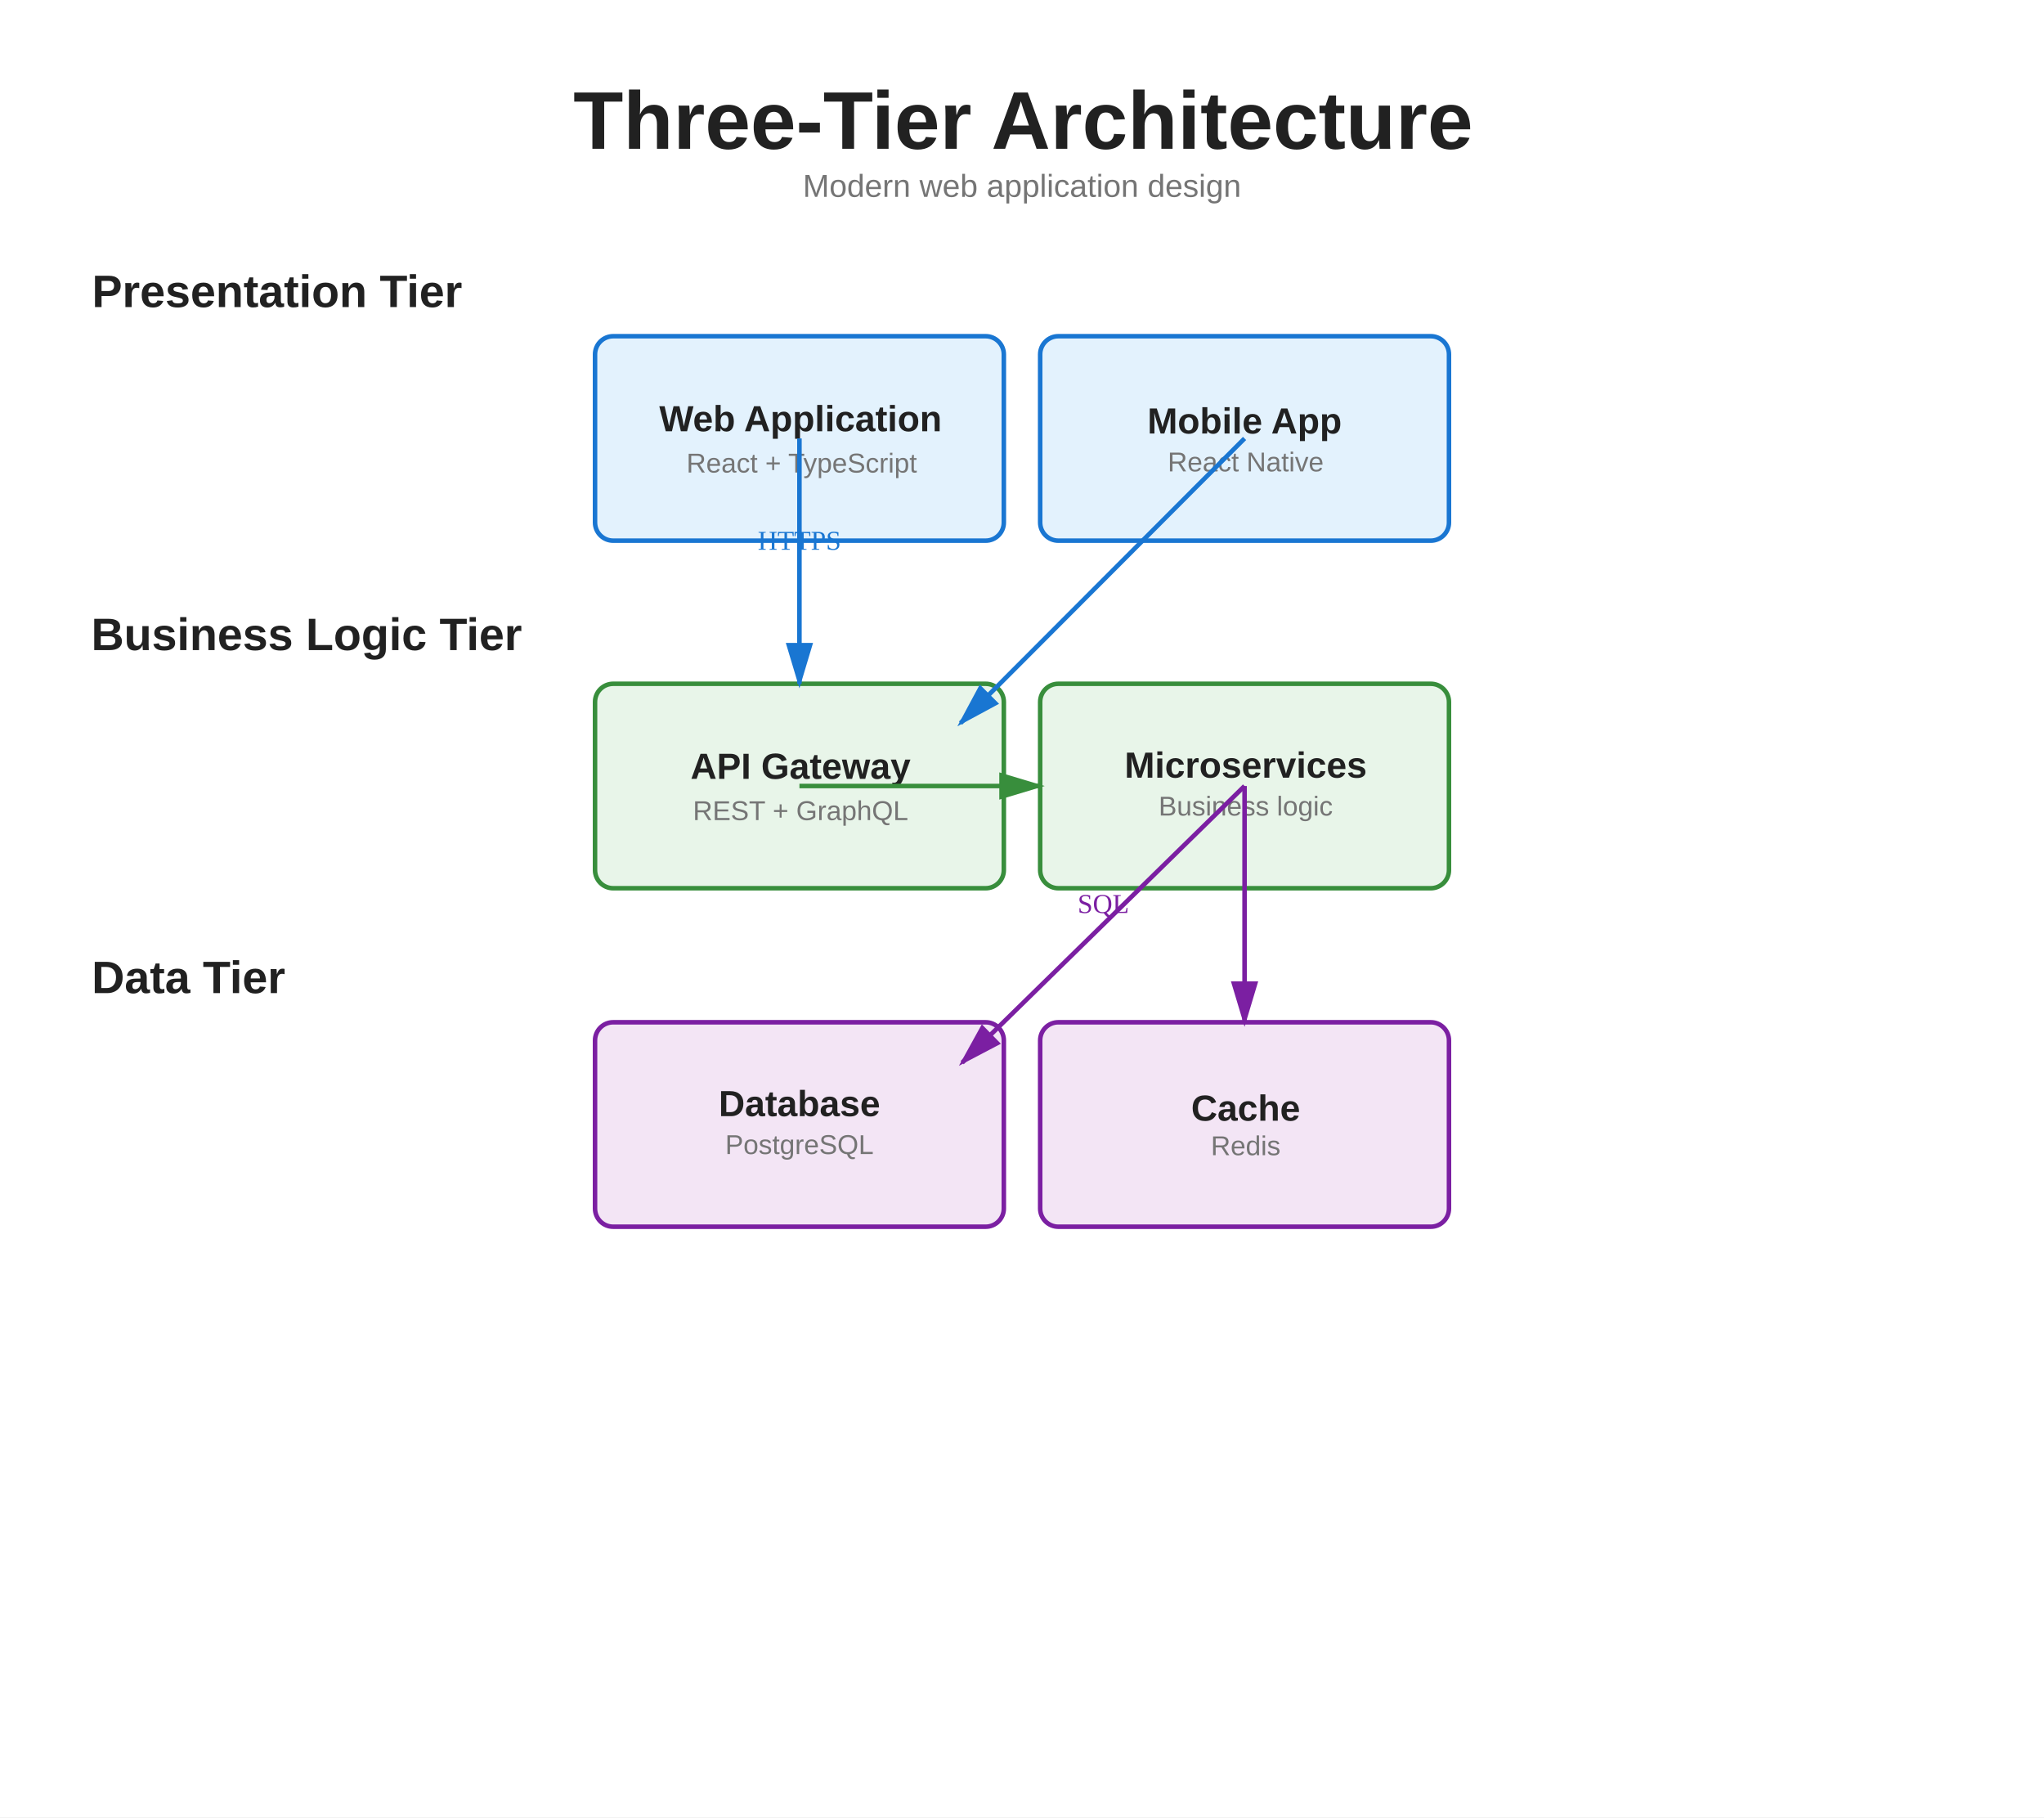
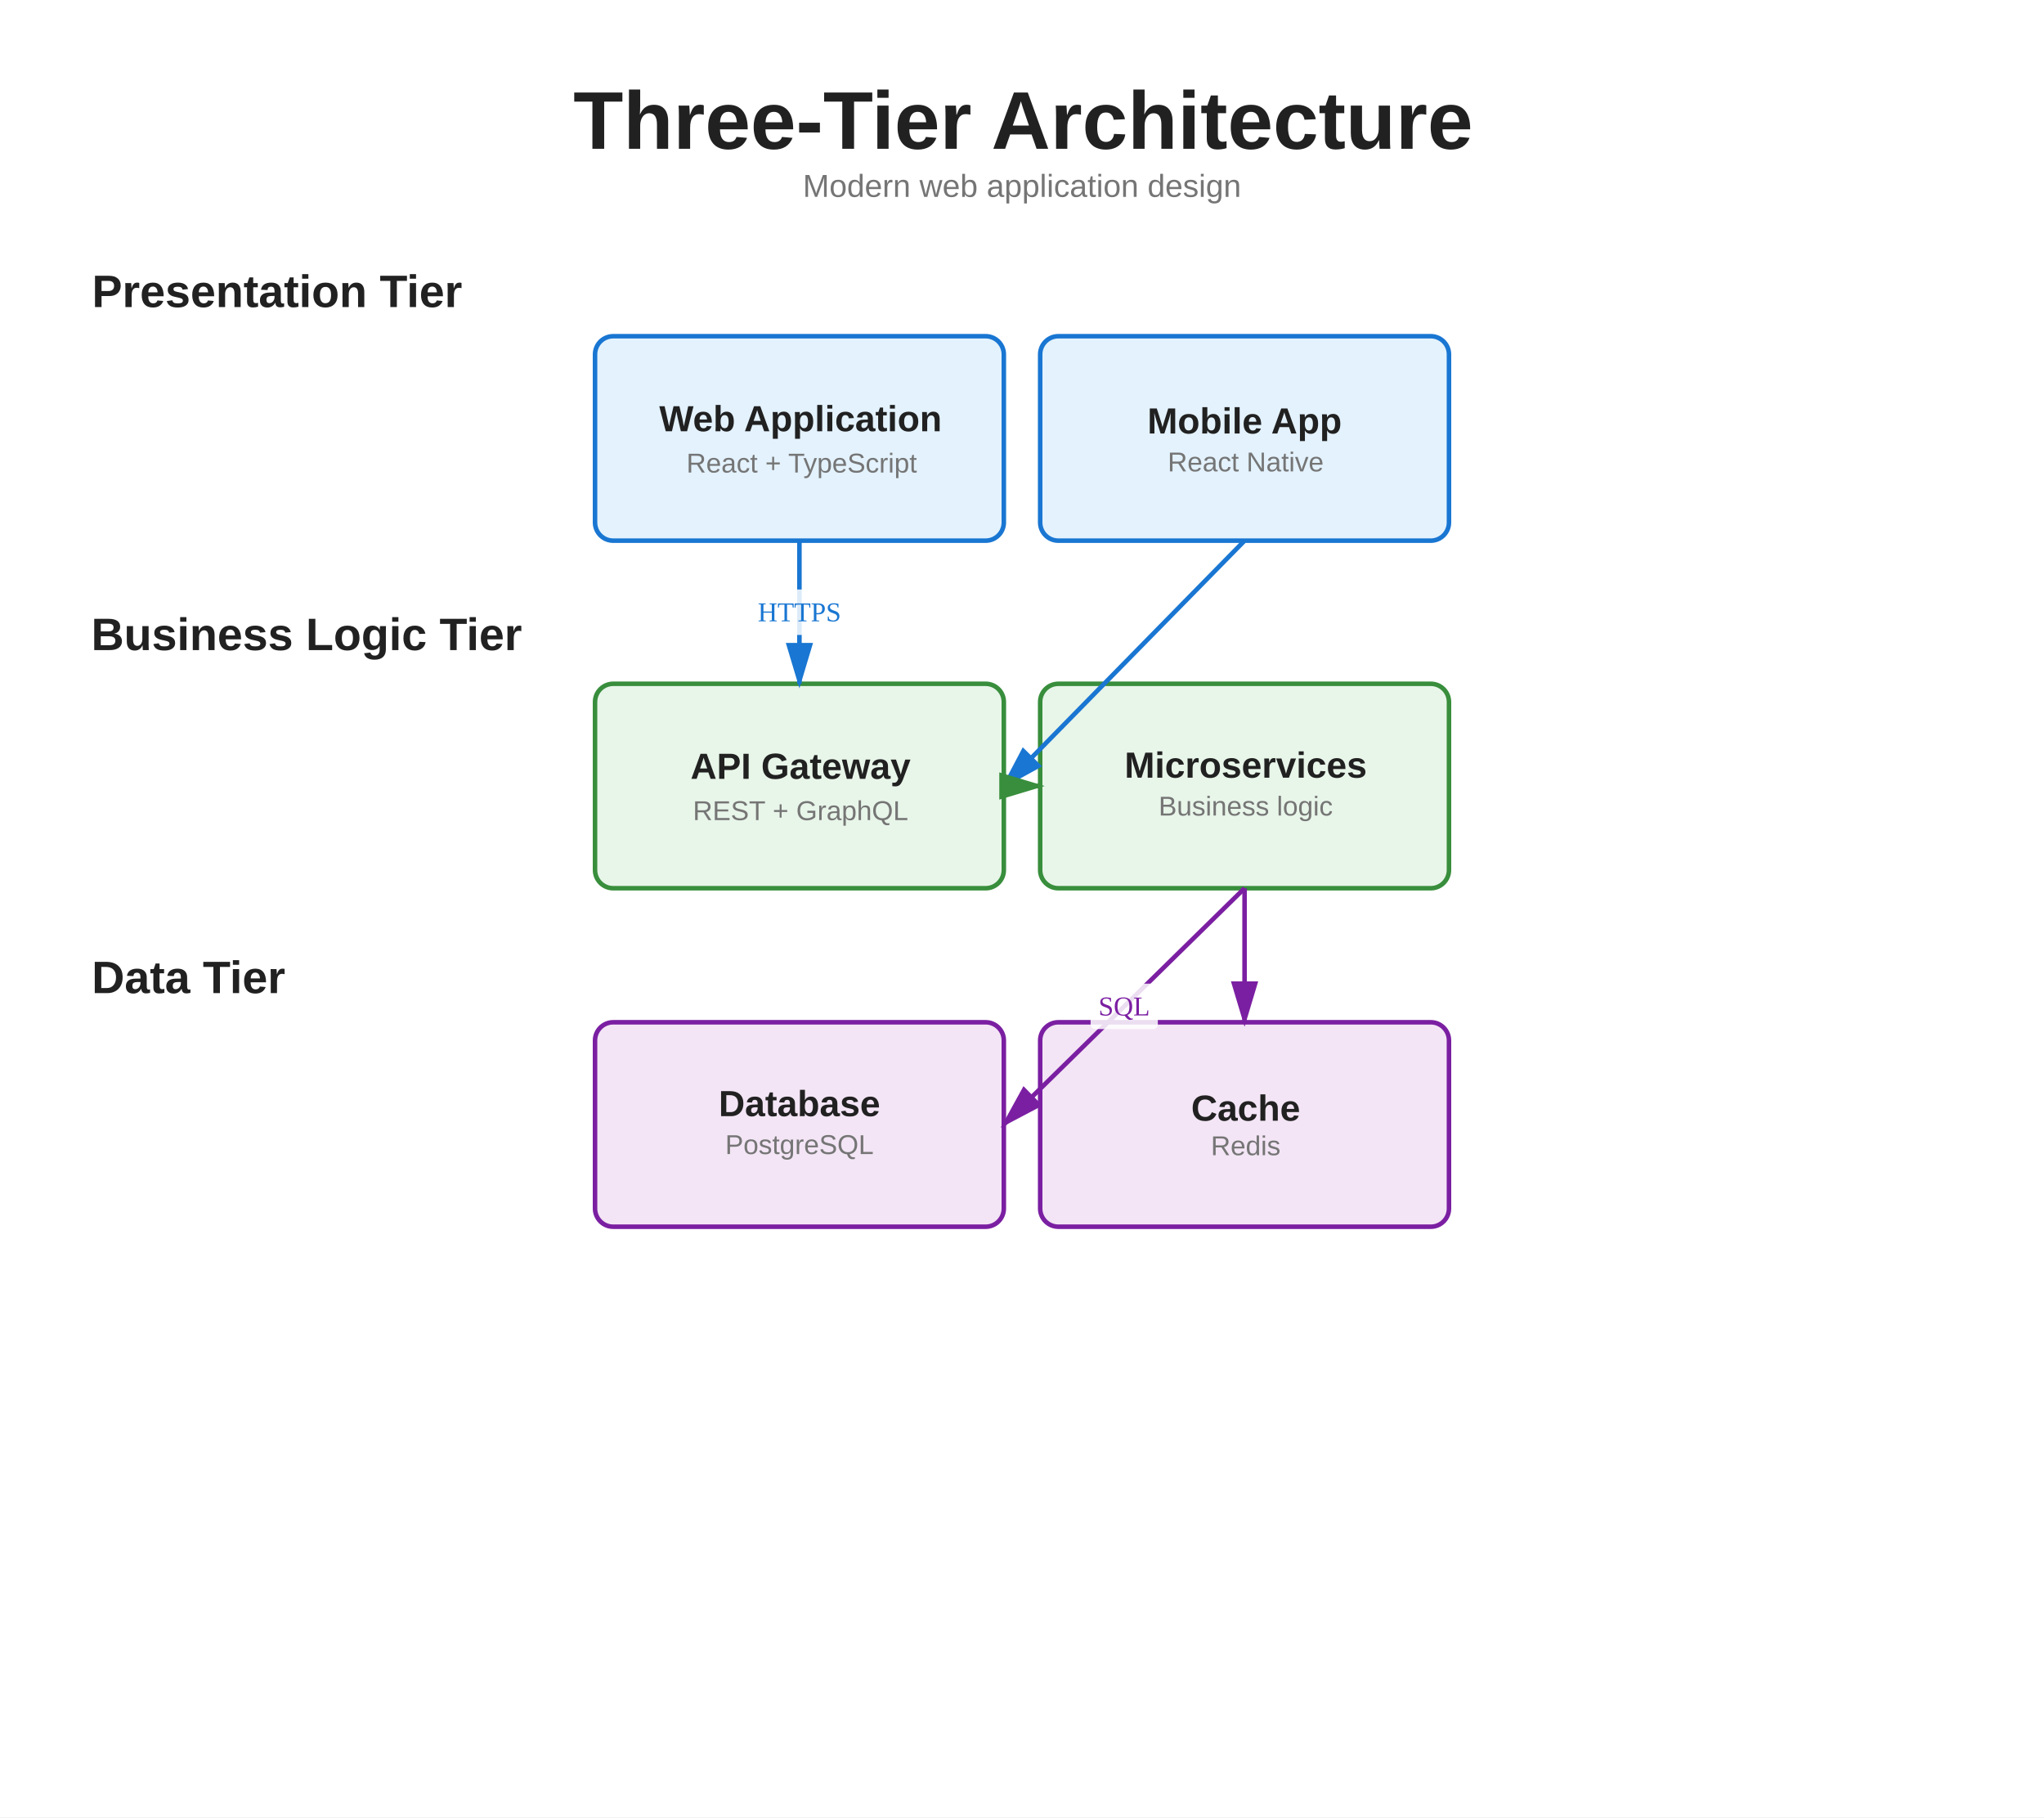
<svg xmlns="http://www.w3.org/2000/svg" width="900" height="800" viewBox="0 0 900 800">
  <defs>
    <marker id="arrowhead-1976d2" markerWidth="10" markerHeight="10" refX="9" refY="3" orient="auto">
      <polygon points="0 0, 10 3, 0 6" fill="#1976d2" />
    </marker>
    <marker id="arrowhead-388e3c" markerWidth="10" markerHeight="10" refX="9" refY="3" orient="auto">
      <polygon points="0 0, 10 3, 0 6" fill="#388e3c" />
    </marker>
    <marker id="arrowhead-7b1fa2" markerWidth="10" markerHeight="10" refX="9" refY="3" orient="auto">
      <polygon points="0 0, 10 3, 0 6" fill="#7b1fa2" />
    </marker>
  </defs>
  <rect width="900" height="800" fill="white" />
  <text x="450.5" y="65.5" font-size="36" font-family="Arial, sans-serif" fill="#212121" font-weight="bold" text-anchor="middle">Three-Tier Architecture</text>
  <text x="450" y="86.667" font-size="14" font-family="Arial, sans-serif" fill="#757575" font-weight="normal" text-anchor="middle">Modern web application design</text>
  <text x="122" y="135.167" font-size="20" font-family="Arial, sans-serif" fill="#212121" font-weight="bold" text-anchor="middle">Presentation Tier</text>
  <rect x="262" y="148" width="180" height="90" fill="#e3f2fd" stroke="#1976d2" stroke-width="2" rx="8" />
  <text x="352.5" y="189.833" font-size="16" font-family="Arial, sans-serif" fill="#212121" font-weight="bold" text-anchor="middle">Web Application</text>
  <text x="353" y="208" font-size="12" font-family="Arial, sans-serif" fill="#757575" font-weight="normal" text-anchor="middle">React + TypeScript</text>
  <rect x="458" y="148" width="180" height="90" fill="#e3f2fd" stroke="#1976d2" stroke-width="2" rx="8" />
  <text x="548" y="190.833" font-size="16" font-family="Arial, sans-serif" fill="#212121" font-weight="bold" text-anchor="middle">Mobile App</text>
  <text x="548.5" y="207.5" font-size="12" font-family="Arial, sans-serif" fill="#757575" font-weight="normal" text-anchor="middle">React Native</text>
  <text x="135" y="286.167" font-size="20" font-family="Arial, sans-serif" fill="#212121" font-weight="bold" text-anchor="middle">Business Logic Tier</text>
  <rect x="262" y="301" width="180" height="90" fill="#e8f5e9" stroke="#388e3c" stroke-width="2" rx="8" />
  <text x="352.5" y="342.833" font-size="16" font-family="Arial, sans-serif" fill="#212121" font-weight="bold" text-anchor="middle">API Gateway</text>
  <text x="352.5" y="361" font-size="12" font-family="Arial, sans-serif" fill="#757575" font-weight="normal" text-anchor="middle">REST + GraphQL</text>
  <rect x="458" y="301" width="180" height="90" fill="#e8f5e9" stroke="#388e3c" stroke-width="2" rx="8" />
  <text x="548.5" y="342.333" font-size="16" font-family="Arial, sans-serif" fill="#212121" font-weight="bold" text-anchor="middle">Microservices</text>
  <text x="548.5" y="359" font-size="12" font-family="Arial, sans-serif" fill="#757575" font-weight="normal" text-anchor="middle">Business logic</text>
  <text x="83" y="437.167" font-size="20" font-family="Arial, sans-serif" fill="#212121" font-weight="bold" text-anchor="middle">Data Tier</text>
  <rect x="262" y="450" width="180" height="90" fill="#f3e5f5" stroke="#7b1fa2" stroke-width="2" rx="8" />
  <text x="352" y="491.333" font-size="16" font-family="Arial, sans-serif" fill="#212121" font-weight="bold" text-anchor="middle">Database</text>
  <text x="352" y="508" font-size="12" font-family="Arial, sans-serif" fill="#757575" font-weight="normal" text-anchor="middle">PostgreSQL</text>
  <rect x="458" y="450" width="180" height="90" fill="#f3e5f5" stroke="#7b1fa2" stroke-width="2" rx="8" />
  <text x="548.5" y="493.333" font-size="16" font-family="Arial, sans-serif" fill="#212121" font-weight="bold" text-anchor="middle">Cache</text>
  <text x="548.5" y="508.5" font-size="12" font-family="Arial, sans-serif" fill="#757575" font-weight="normal" text-anchor="middle">Redis</text>
-   <line x1="352" y1="193" x2="352" y2="301" stroke="#1976d2" stroke-width="2" marker-end="url(#arrowhead-1976d2)" />
-   <text x="352" y="242" font-size="12" fill="#1976d2" text-anchor="middle">HTTPS</text>
-   <line x1="548" y1="193" x2="422.944" y2="318.31" stroke="#1976d2" stroke-width="2" marker-end="url(#arrowhead-1976d2)" />
-   <line x1="352" y1="346" x2="458" y2="346" stroke="#388e3c" stroke-width="2" marker-end="url(#arrowhead-388e3c)" />
-   <line x1="548" y1="346" x2="423.648" y2="467.767" stroke="#7b1fa2" stroke-width="2" marker-end="url(#arrowhead-7b1fa2)" />
-   <text x="485.824" y="401.883" font-size="12" fill="#7b1fa2" text-anchor="middle">SQL</text>
-   <line x1="548" y1="346" x2="548" y2="450" stroke="#7b1fa2" stroke-width="2" marker-end="url(#arrowhead-7b1fa2)" />
+   <line x1="352" y1="238" x2="352" y2="301" stroke="#1976d2" stroke-width="2" marker-end="url(#arrowhead-1976d2)" />
+   <rect x="330" y="259.5" width="44" height="20" fill="white" fill-opacity="0.85" rx="2" />
+   <text x="352" y="273.5" font-size="12" fill="#1976d2" text-anchor="middle">HTTPS</text>
+   <line x1="548" y1="238" x2="442" y2="346" stroke="#1976d2" stroke-width="2" marker-end="url(#arrowhead-1976d2)" />
+   <line x1="442" y1="346" x2="458" y2="346" stroke="#388e3c" stroke-width="2" marker-end="url(#arrowhead-388e3c)" />
+   <line x1="548" y1="391" x2="442" y2="495" stroke="#7b1fa2" stroke-width="2" marker-end="url(#arrowhead-7b1fa2)" />
+   <rect x="480.2" y="433" width="29.6" height="20" fill="white" fill-opacity="0.85" rx="2" />
+   <text x="495" y="447" font-size="12" fill="#7b1fa2" text-anchor="middle">SQL</text>
+   <line x1="548" y1="391" x2="548" y2="450" stroke="#7b1fa2" stroke-width="2" marker-end="url(#arrowhead-7b1fa2)" />
</svg>
